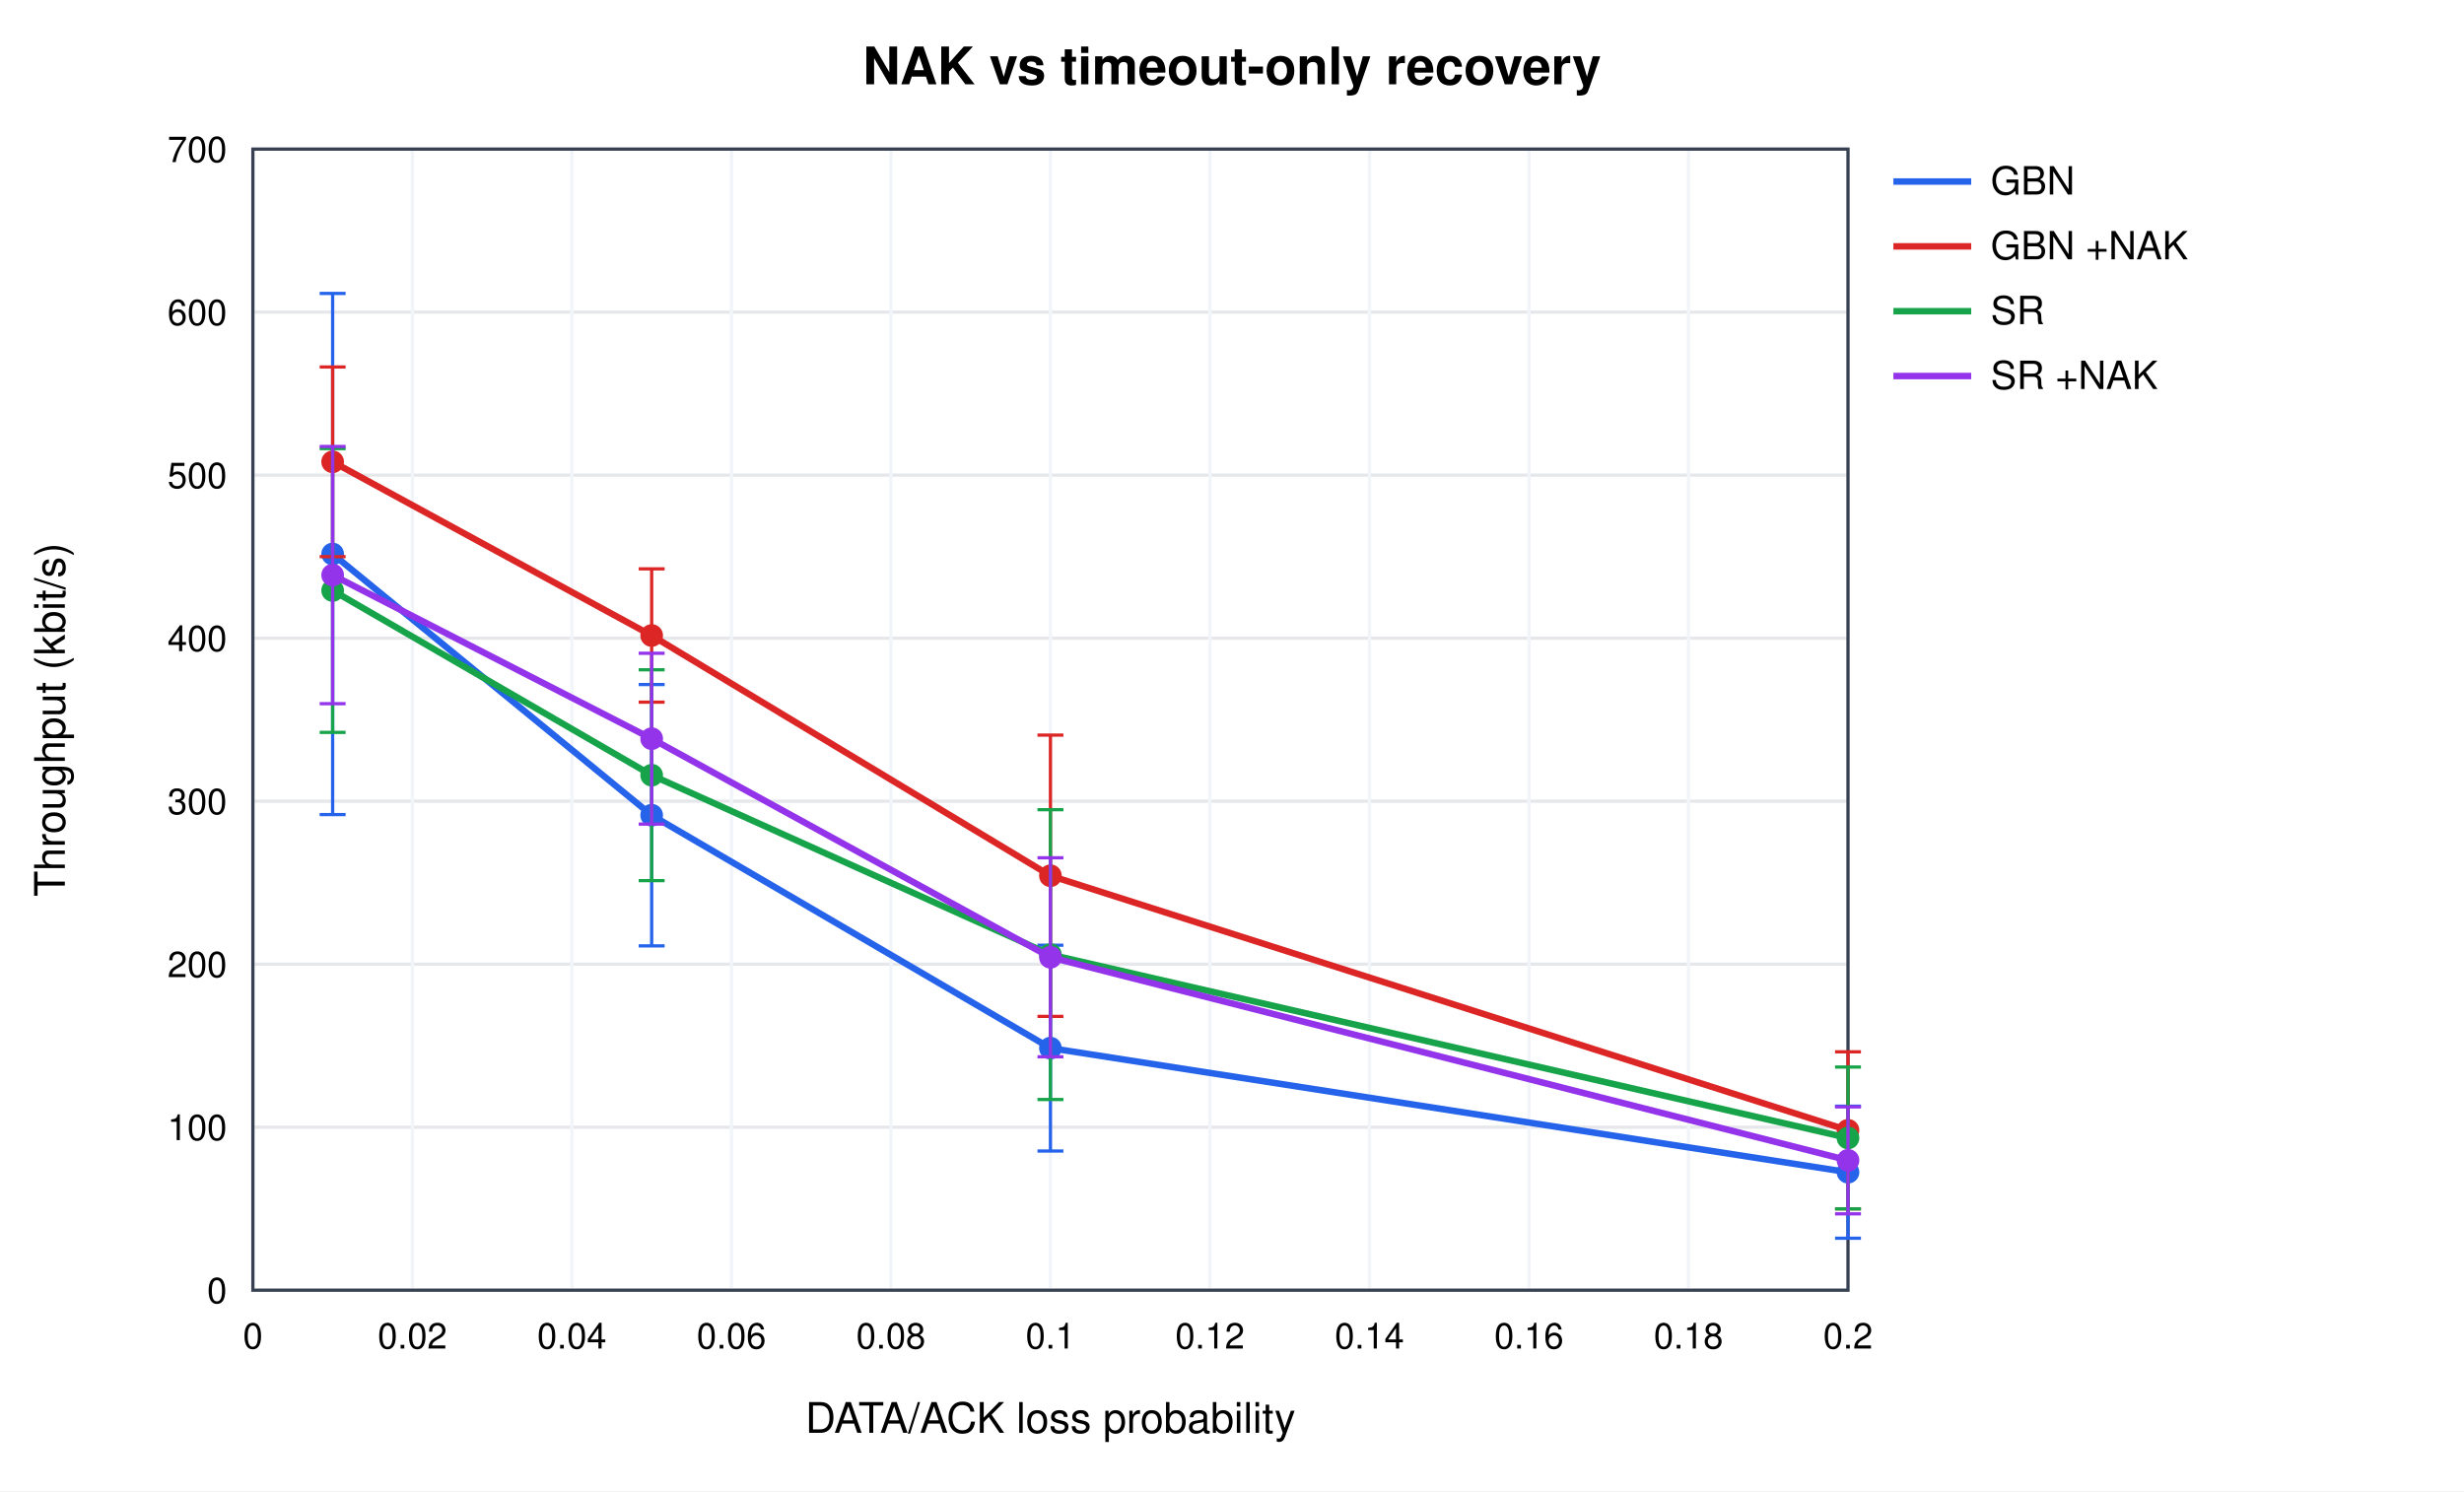
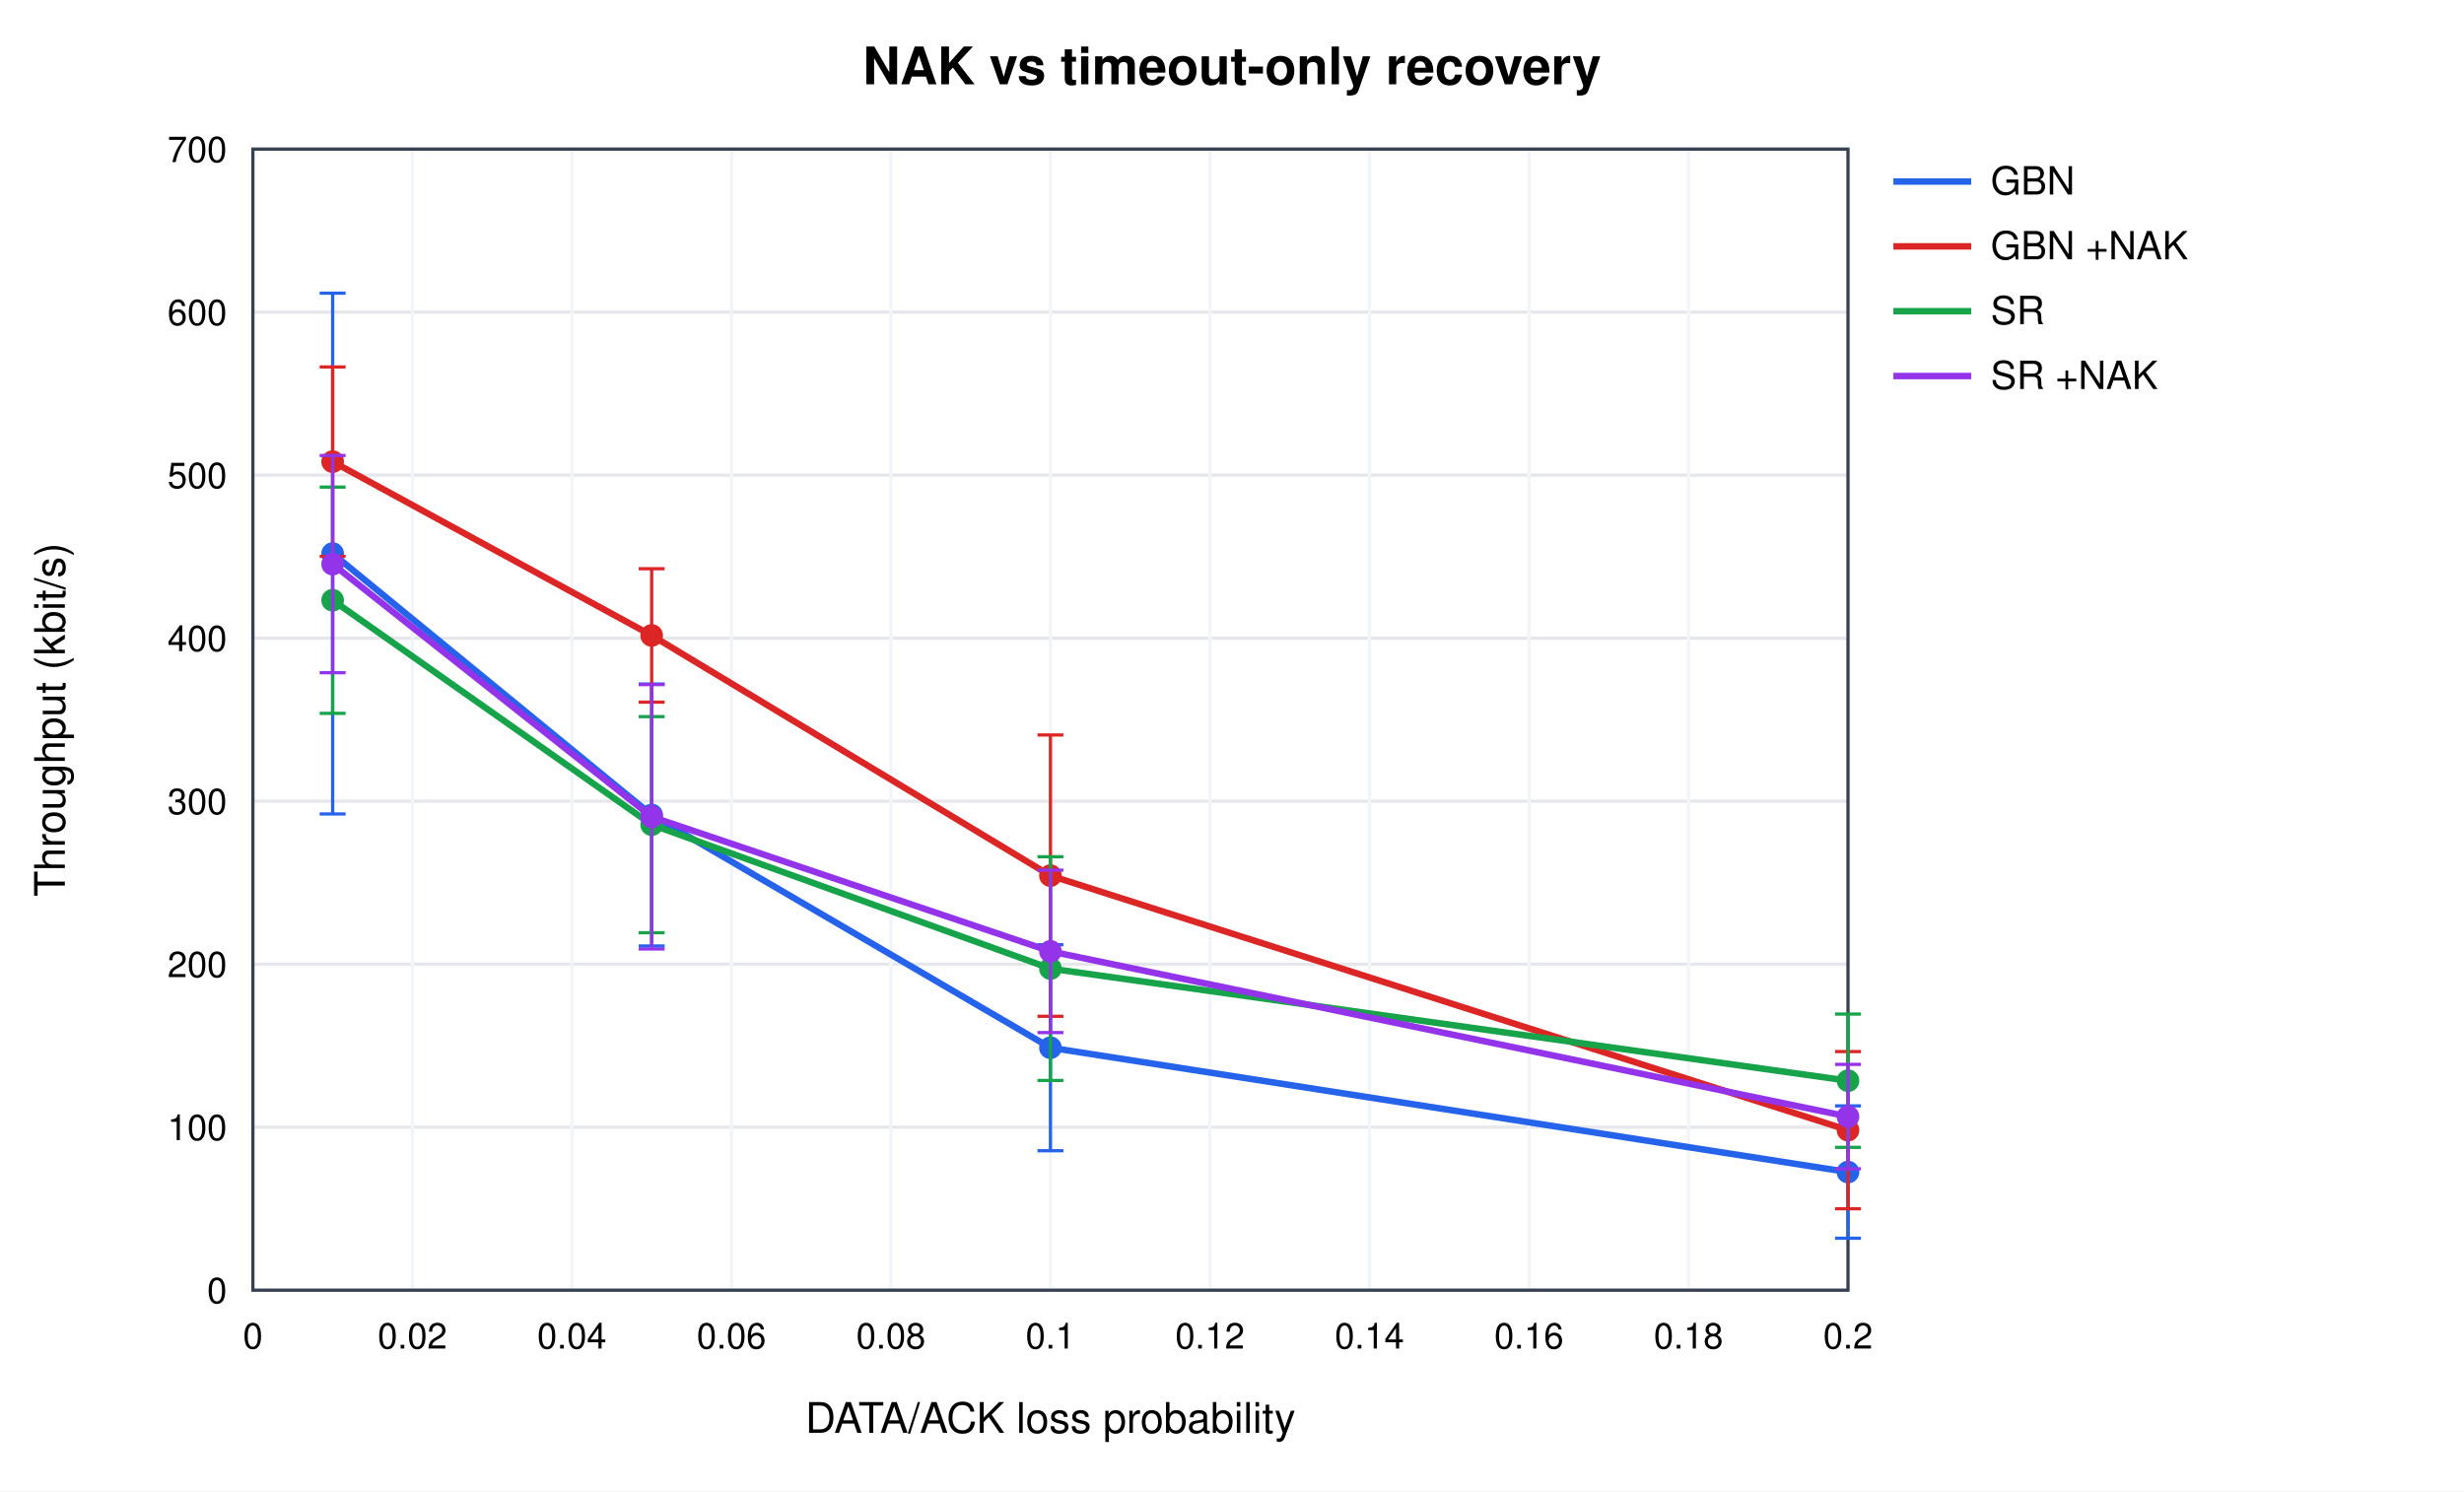
<svg xmlns="http://www.w3.org/2000/svg" width="760" height="460" viewBox="0 0 760 460" font-family="Helvetica, Arial, sans-serif">
  <rect width="100%" height="100%" fill="#ffffff" />
  <text x="380" y="26" text-anchor="middle" font-size="16" font-weight="bold">NAK vs timeout-only recovery</text>
  <line x1="78" y1="398" x2="570" y2="398" stroke="#e5e7eb" />
  <text x="70" y="402" text-anchor="end" font-size="11">0</text>
  <line x1="78" y1="347.714" x2="570" y2="347.714" stroke="#e5e7eb" />
  <text x="70" y="351.714" text-anchor="end" font-size="11">100</text>
  <line x1="78" y1="297.429" x2="570" y2="297.429" stroke="#e5e7eb" />
  <text x="70" y="301.429" text-anchor="end" font-size="11">200</text>
  <line x1="78" y1="247.143" x2="570" y2="247.143" stroke="#e5e7eb" />
  <text x="70" y="251.143" text-anchor="end" font-size="11">300</text>
  <line x1="78" y1="196.857" x2="570" y2="196.857" stroke="#e5e7eb" />
  <text x="70" y="200.857" text-anchor="end" font-size="11">400</text>
  <line x1="78" y1="146.571" x2="570" y2="146.571" stroke="#e5e7eb" />
  <text x="70" y="150.571" text-anchor="end" font-size="11">500</text>
  <line x1="78" y1="96.286" x2="570" y2="96.286" stroke="#e5e7eb" />
  <text x="70" y="100.286" text-anchor="end" font-size="11">600</text>
  <line x1="78" y1="46" x2="570" y2="46" stroke="#e5e7eb" />
  <text x="70" y="50" text-anchor="end" font-size="11">700</text>
  <line x1="78" y1="46" x2="78" y2="398" stroke="#f1f5f9" />
  <text x="78" y="416" text-anchor="middle" font-size="11">0</text>
  <line x1="127.2" y1="46" x2="127.2" y2="398" stroke="#f1f5f9" />
  <text x="127.2" y="416" text-anchor="middle" font-size="11">0.02</text>
  <line x1="176.4" y1="46" x2="176.4" y2="398" stroke="#f1f5f9" />
  <text x="176.4" y="416" text-anchor="middle" font-size="11">0.04</text>
  <line x1="225.6" y1="46" x2="225.6" y2="398" stroke="#f1f5f9" />
  <text x="225.6" y="416" text-anchor="middle" font-size="11">0.06</text>
  <line x1="274.8" y1="46" x2="274.8" y2="398" stroke="#f1f5f9" />
  <text x="274.8" y="416" text-anchor="middle" font-size="11">0.08</text>
  <line x1="324" y1="46" x2="324" y2="398" stroke="#f1f5f9" />
  <text x="324" y="416" text-anchor="middle" font-size="11">0.1</text>
  <line x1="373.2" y1="46" x2="373.2" y2="398" stroke="#f1f5f9" />
  <text x="373.2" y="416" text-anchor="middle" font-size="11">0.12</text>
  <line x1="422.4" y1="46" x2="422.4" y2="398" stroke="#f1f5f9" />
  <text x="422.4" y="416" text-anchor="middle" font-size="11">0.14</text>
  <line x1="471.6" y1="46" x2="471.6" y2="398" stroke="#f1f5f9" />
  <text x="471.6" y="416" text-anchor="middle" font-size="11">0.16</text>
  <line x1="520.8" y1="46" x2="520.8" y2="398" stroke="#f1f5f9" />
  <text x="520.8" y="416" text-anchor="middle" font-size="11">0.18</text>
  <line x1="570" y1="46" x2="570" y2="398" stroke="#f1f5f9" />
  <text x="570" y="416" text-anchor="middle" font-size="11">0.2</text>
  <rect x="78" y="46" width="492" height="352" fill="none" stroke="#374151" />
  <text x="324" y="442" text-anchor="middle" font-size="13">DATA/ACK loss probability</text>
  <text transform="translate(20,222) rotate(-90)" text-anchor="middle" font-size="13">Throughput (kbit/s)</text>
-   <path d="M102.6,170.903 L201,251.478 L324,323.329 L570,361.606" fill="none" stroke="#2563eb" stroke-width="2" />
-   <line x1="102.6" y1="251.283" x2="102.6" y2="90.522" stroke="#2563eb" />
-   <line x1="98.6" y1="251.283" x2="106.6" y2="251.283" stroke="#2563eb" />
-   <line x1="98.6" y1="90.522" x2="106.6" y2="90.522" stroke="#2563eb" />
-   <circle cx="102.6" cy="170.903" r="3.5" fill="#2563eb" />
-   <line x1="201" y1="291.788" x2="201" y2="211.169" stroke="#2563eb" />
-   <line x1="197" y1="291.788" x2="205" y2="291.788" stroke="#2563eb" />
-   <line x1="197" y1="211.169" x2="205" y2="211.169" stroke="#2563eb" />
-   <circle cx="201" cy="251.478" r="3.5" fill="#2563eb" />
-   <line x1="324" y1="355.072" x2="324" y2="291.586" stroke="#2563eb" />
-   <line x1="320" y1="355.072" x2="328" y2="355.072" stroke="#2563eb" />
-   <line x1="320" y1="291.586" x2="328" y2="291.586" stroke="#2563eb" />
-   <circle cx="324" cy="323.329" r="3.5" fill="#2563eb" />
-   <line x1="570" y1="381.971" x2="570" y2="341.242" stroke="#2563eb" />
-   <line x1="566" y1="381.971" x2="574" y2="381.971" stroke="#2563eb" />
-   <line x1="566" y1="341.242" x2="574" y2="341.242" stroke="#2563eb" />
-   <circle cx="570" cy="361.606" r="3.5" fill="#2563eb" />
+   <path d="M102.6,170.768 L201,251.411 L324,323.207 L570,361.559" fill="none" stroke="#2563eb" stroke-width="2" />
+   <line x1="102.6" y1="251.095" x2="102.6" y2="90.442" stroke="#2563eb" />
+   <line x1="98.6" y1="251.095" x2="106.6" y2="251.095" stroke="#2563eb" />
+   <line x1="98.6" y1="90.442" x2="106.6" y2="90.442" stroke="#2563eb" />
+   <circle cx="102.6" cy="170.768" r="3.5" fill="#2563eb" />
+   <line x1="201" y1="291.818" x2="201" y2="211.005" stroke="#2563eb" />
+   <line x1="197" y1="291.818" x2="205" y2="291.818" stroke="#2563eb" />
+   <line x1="197" y1="211.005" x2="205" y2="211.005" stroke="#2563eb" />
+   <circle cx="201" cy="251.411" r="3.5" fill="#2563eb" />
+   <line x1="324" y1="354.983" x2="324" y2="291.43" stroke="#2563eb" />
+   <line x1="320" y1="354.983" x2="328" y2="354.983" stroke="#2563eb" />
+   <line x1="320" y1="291.43" x2="328" y2="291.43" stroke="#2563eb" />
+   <circle cx="324" cy="323.207" r="3.5" fill="#2563eb" />
+   <line x1="570" y1="381.973" x2="570" y2="341.144" stroke="#2563eb" />
+   <line x1="566" y1="381.973" x2="574" y2="381.973" stroke="#2563eb" />
+   <line x1="566" y1="341.144" x2="574" y2="341.144" stroke="#2563eb" />
+   <circle cx="570" cy="361.559" r="3.5" fill="#2563eb" />
  <line x1="584" y1="56" x2="608" y2="56" stroke="#2563eb" stroke-width="2" />
  <text x="614" y="60" font-size="12">GBN</text>
-   <path d="M102.6,142.464 L201,196.045 L324,270.152 L570,348.681" fill="none" stroke="#dc2626" stroke-width="2" />
-   <line x1="102.6" y1="171.72" x2="102.6" y2="113.208" stroke="#dc2626" />
-   <line x1="98.6" y1="171.72" x2="106.6" y2="171.72" stroke="#dc2626" />
-   <line x1="98.6" y1="113.208" x2="106.6" y2="113.208" stroke="#dc2626" />
-   <circle cx="102.6" cy="142.464" r="3.5" fill="#dc2626" />
-   <line x1="201" y1="216.605" x2="201" y2="175.485" stroke="#dc2626" />
-   <line x1="197" y1="216.605" x2="205" y2="216.605" stroke="#dc2626" />
-   <line x1="197" y1="175.485" x2="205" y2="175.485" stroke="#dc2626" />
-   <circle cx="201" cy="196.045" r="3.5" fill="#dc2626" />
-   <line x1="324" y1="313.538" x2="324" y2="226.766" stroke="#dc2626" />
-   <line x1="320" y1="313.538" x2="328" y2="313.538" stroke="#dc2626" />
-   <line x1="320" y1="226.766" x2="328" y2="226.766" stroke="#dc2626" />
-   <circle cx="324" cy="270.152" r="3.5" fill="#dc2626" />
-   <line x1="570" y1="372.894" x2="570" y2="324.467" stroke="#dc2626" />
-   <line x1="566" y1="372.894" x2="574" y2="372.894" stroke="#dc2626" />
-   <line x1="566" y1="324.467" x2="574" y2="324.467" stroke="#dc2626" />
-   <circle cx="570" cy="348.681" r="3.5" fill="#dc2626" />
+   <path d="M102.6,142.415 L201,196.023 L324,270.118 L570,348.637" fill="none" stroke="#dc2626" stroke-width="2" />
+   <line x1="102.6" y1="171.634" x2="102.6" y2="113.196" stroke="#dc2626" />
+   <line x1="98.6" y1="171.634" x2="106.6" y2="171.634" stroke="#dc2626" />
+   <line x1="98.6" y1="113.196" x2="106.6" y2="113.196" stroke="#dc2626" />
+   <circle cx="102.6" cy="142.415" r="3.5" fill="#dc2626" />
+   <line x1="201" y1="216.603" x2="201" y2="175.444" stroke="#dc2626" />
+   <line x1="197" y1="216.603" x2="205" y2="216.603" stroke="#dc2626" />
+   <line x1="197" y1="175.444" x2="205" y2="175.444" stroke="#dc2626" />
+   <circle cx="201" cy="196.023" r="3.5" fill="#dc2626" />
+   <line x1="324" y1="313.508" x2="324" y2="226.729" stroke="#dc2626" />
+   <line x1="320" y1="313.508" x2="328" y2="313.508" stroke="#dc2626" />
+   <line x1="320" y1="226.729" x2="328" y2="226.729" stroke="#dc2626" />
+   <circle cx="324" cy="270.118" r="3.5" fill="#dc2626" />
+   <line x1="570" y1="372.882" x2="570" y2="324.391" stroke="#dc2626" />
+   <line x1="566" y1="372.882" x2="574" y2="372.882" stroke="#dc2626" />
+   <line x1="566" y1="324.391" x2="574" y2="324.391" stroke="#dc2626" />
+   <circle cx="570" cy="348.637" r="3.5" fill="#dc2626" />
  <line x1="584" y1="76" x2="608" y2="76" stroke="#dc2626" stroke-width="2" />
  <text x="614" y="80" font-size="12">GBN +NAK</text>
-   <path d="M102.6,182.157 L201,239.138 L324,294.478 L570,351.041" fill="none" stroke="#16a34a" stroke-width="2" />
-   <line x1="102.6" y1="225.929" x2="102.6" y2="138.385" stroke="#16a34a" />
-   <line x1="98.6" y1="225.929" x2="106.6" y2="225.929" stroke="#16a34a" />
-   <line x1="98.6" y1="138.385" x2="106.6" y2="138.385" stroke="#16a34a" />
-   <circle cx="102.6" cy="182.157" r="3.5" fill="#16a34a" />
-   <line x1="201" y1="271.657" x2="201" y2="206.619" stroke="#16a34a" />
-   <line x1="197" y1="271.657" x2="205" y2="271.657" stroke="#16a34a" />
-   <line x1="197" y1="206.619" x2="205" y2="206.619" stroke="#16a34a" />
-   <circle cx="201" cy="239.138" r="3.5" fill="#16a34a" />
-   <line x1="324" y1="339.181" x2="324" y2="249.776" stroke="#16a34a" />
-   <line x1="320" y1="339.181" x2="328" y2="339.181" stroke="#16a34a" />
-   <line x1="320" y1="249.776" x2="328" y2="249.776" stroke="#16a34a" />
-   <circle cx="324" cy="294.478" r="3.5" fill="#16a34a" />
-   <line x1="570" y1="372.919" x2="570" y2="329.162" stroke="#16a34a" />
-   <line x1="566" y1="372.919" x2="574" y2="372.919" stroke="#16a34a" />
-   <line x1="566" y1="329.162" x2="574" y2="329.162" stroke="#16a34a" />
-   <circle cx="570" cy="351.041" r="3.5" fill="#16a34a" />
+   <path d="M102.6,185.158 L201,254.399 L324,298.797 L570,333.378" fill="none" stroke="#16a34a" stroke-width="2" />
+   <line x1="102.6" y1="220.054" x2="102.6" y2="150.261" stroke="#16a34a" />
+   <line x1="98.6" y1="220.054" x2="106.6" y2="220.054" stroke="#16a34a" />
+   <line x1="98.6" y1="150.261" x2="106.6" y2="150.261" stroke="#16a34a" />
+   <circle cx="102.6" cy="185.158" r="3.5" fill="#16a34a" />
+   <line x1="201" y1="287.73" x2="201" y2="221.068" stroke="#16a34a" />
+   <line x1="197" y1="287.73" x2="205" y2="287.73" stroke="#16a34a" />
+   <line x1="197" y1="221.068" x2="205" y2="221.068" stroke="#16a34a" />
+   <circle cx="201" cy="254.399" r="3.5" fill="#16a34a" />
+   <line x1="324" y1="333.305" x2="324" y2="264.288" stroke="#16a34a" />
+   <line x1="320" y1="333.305" x2="328" y2="333.305" stroke="#16a34a" />
+   <line x1="320" y1="264.288" x2="328" y2="264.288" stroke="#16a34a" />
+   <circle cx="324" cy="298.797" r="3.5" fill="#16a34a" />
+   <line x1="570" y1="353.938" x2="570" y2="312.819" stroke="#16a34a" />
+   <line x1="566" y1="353.938" x2="574" y2="353.938" stroke="#16a34a" />
+   <line x1="566" y1="312.819" x2="574" y2="312.819" stroke="#16a34a" />
+   <circle cx="570" cy="333.378" r="3.5" fill="#16a34a" />
  <line x1="584" y1="96" x2="608" y2="96" stroke="#16a34a" stroke-width="2" />
  <text x="614" y="100" font-size="12">SR</text>
-   <path d="M102.6,177.402 L201,227.871 L324,295.307 L570,357.951" fill="none" stroke="#9333ea" stroke-width="2" />
-   <line x1="102.6" y1="217.075" x2="102.6" y2="137.73" stroke="#9333ea" />
-   <line x1="98.6" y1="217.075" x2="106.6" y2="217.075" stroke="#9333ea" />
-   <line x1="98.6" y1="137.73" x2="106.6" y2="137.73" stroke="#9333ea" />
-   <circle cx="102.6" cy="177.402" r="3.5" fill="#9333ea" />
-   <line x1="201" y1="254.22" x2="201" y2="201.522" stroke="#9333ea" />
-   <line x1="197" y1="254.22" x2="205" y2="254.22" stroke="#9333ea" />
-   <line x1="197" y1="201.522" x2="205" y2="201.522" stroke="#9333ea" />
-   <circle cx="201" cy="227.871" r="3.5" fill="#9333ea" />
-   <line x1="324" y1="326.005" x2="324" y2="264.609" stroke="#9333ea" />
-   <line x1="320" y1="326.005" x2="328" y2="326.005" stroke="#9333ea" />
-   <line x1="320" y1="264.609" x2="328" y2="264.609" stroke="#9333ea" />
-   <circle cx="324" cy="295.307" r="3.5" fill="#9333ea" />
-   <line x1="570" y1="374.451" x2="570" y2="341.452" stroke="#9333ea" />
-   <line x1="566" y1="374.451" x2="574" y2="374.451" stroke="#9333ea" />
-   <line x1="566" y1="341.452" x2="574" y2="341.452" stroke="#9333ea" />
-   <circle cx="570" cy="357.951" r="3.5" fill="#9333ea" />
+   <path d="M102.6,174.018 L201,251.963 L324,293.479 L570,344.45" fill="none" stroke="#9333ea" stroke-width="2" />
+   <line x1="102.6" y1="207.523" x2="102.6" y2="140.513" stroke="#9333ea" />
+   <line x1="98.6" y1="207.523" x2="106.6" y2="207.523" stroke="#9333ea" />
+   <line x1="98.6" y1="140.513" x2="106.6" y2="140.513" stroke="#9333ea" />
+   <circle cx="102.6" cy="174.018" r="3.5" fill="#9333ea" />
+   <line x1="201" y1="292.736" x2="201" y2="211.189" stroke="#9333ea" />
+   <line x1="197" y1="292.736" x2="205" y2="292.736" stroke="#9333ea" />
+   <line x1="197" y1="211.189" x2="205" y2="211.189" stroke="#9333ea" />
+   <circle cx="201" cy="251.963" r="3.5" fill="#9333ea" />
+   <line x1="324" y1="318.535" x2="324" y2="268.422" stroke="#9333ea" />
+   <line x1="320" y1="318.535" x2="328" y2="318.535" stroke="#9333ea" />
+   <line x1="320" y1="268.422" x2="328" y2="268.422" stroke="#9333ea" />
+   <circle cx="324" cy="293.479" r="3.5" fill="#9333ea" />
+   <line x1="570" y1="360.557" x2="570" y2="328.343" stroke="#9333ea" />
+   <line x1="566" y1="360.557" x2="574" y2="360.557" stroke="#9333ea" />
+   <line x1="566" y1="328.343" x2="574" y2="328.343" stroke="#9333ea" />
+   <circle cx="570" cy="344.45" r="3.5" fill="#9333ea" />
  <line x1="584" y1="116" x2="608" y2="116" stroke="#9333ea" stroke-width="2" />
  <text x="614" y="120" font-size="12">SR +NAK</text>
</svg>
